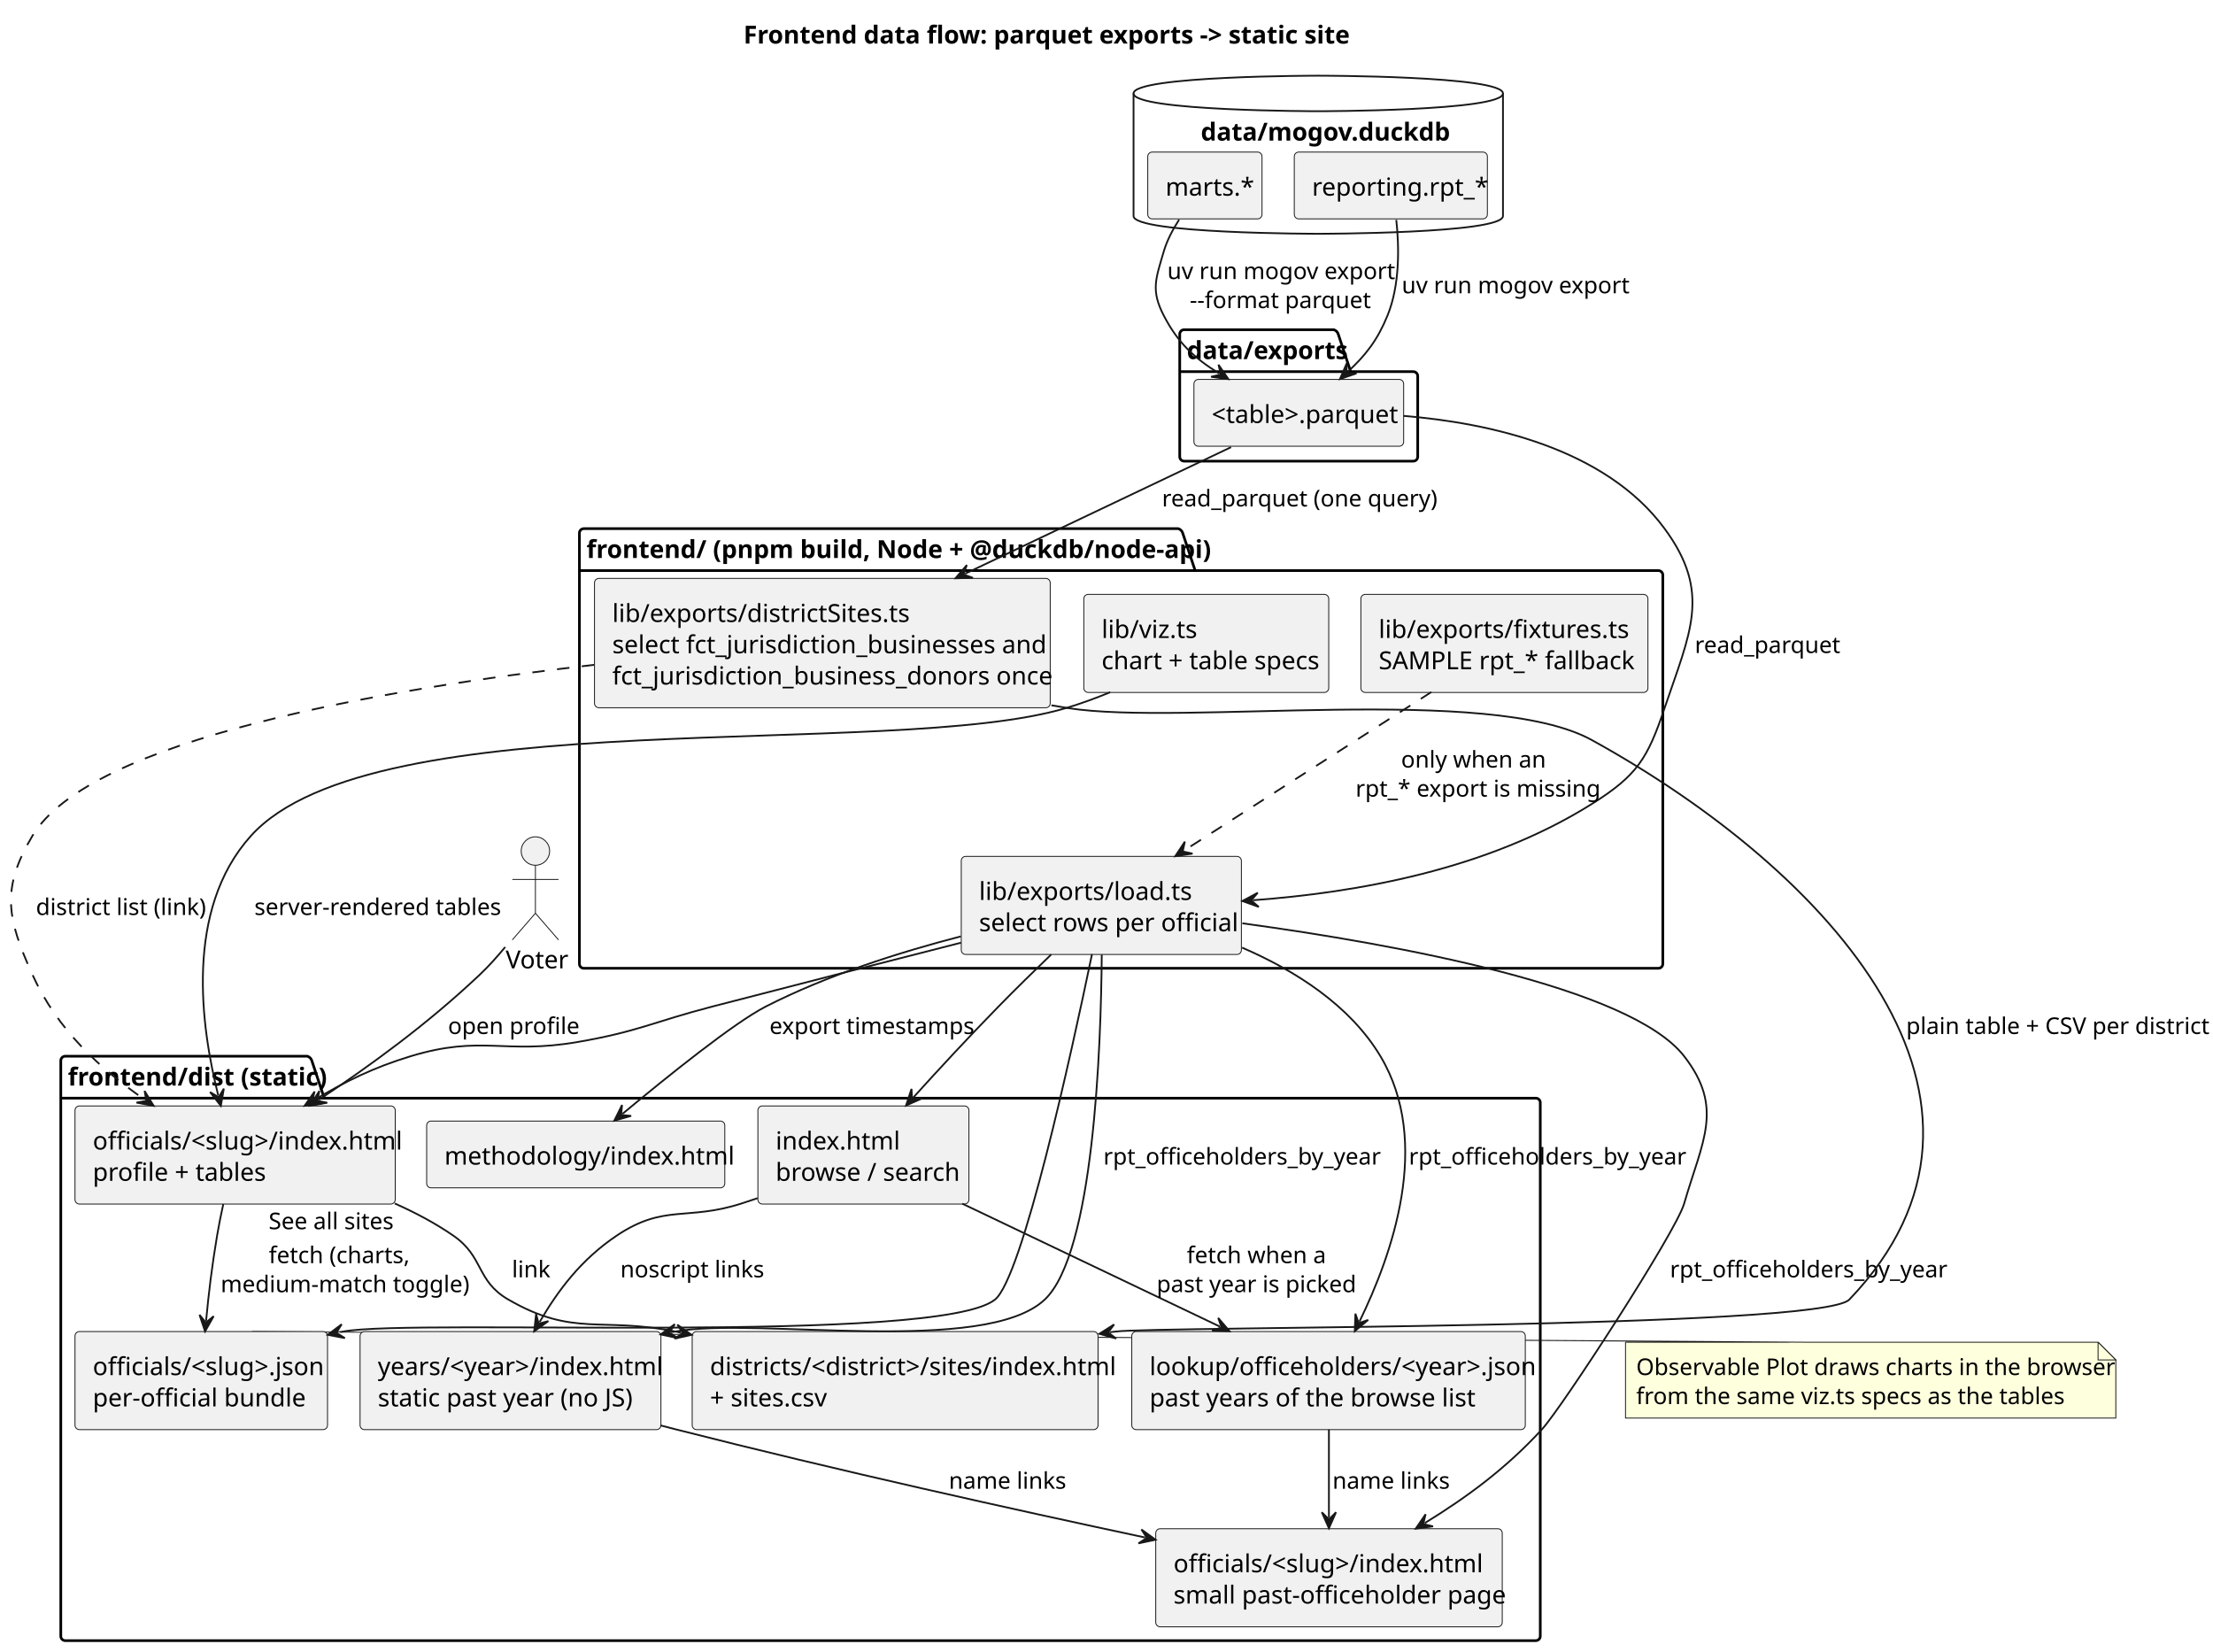
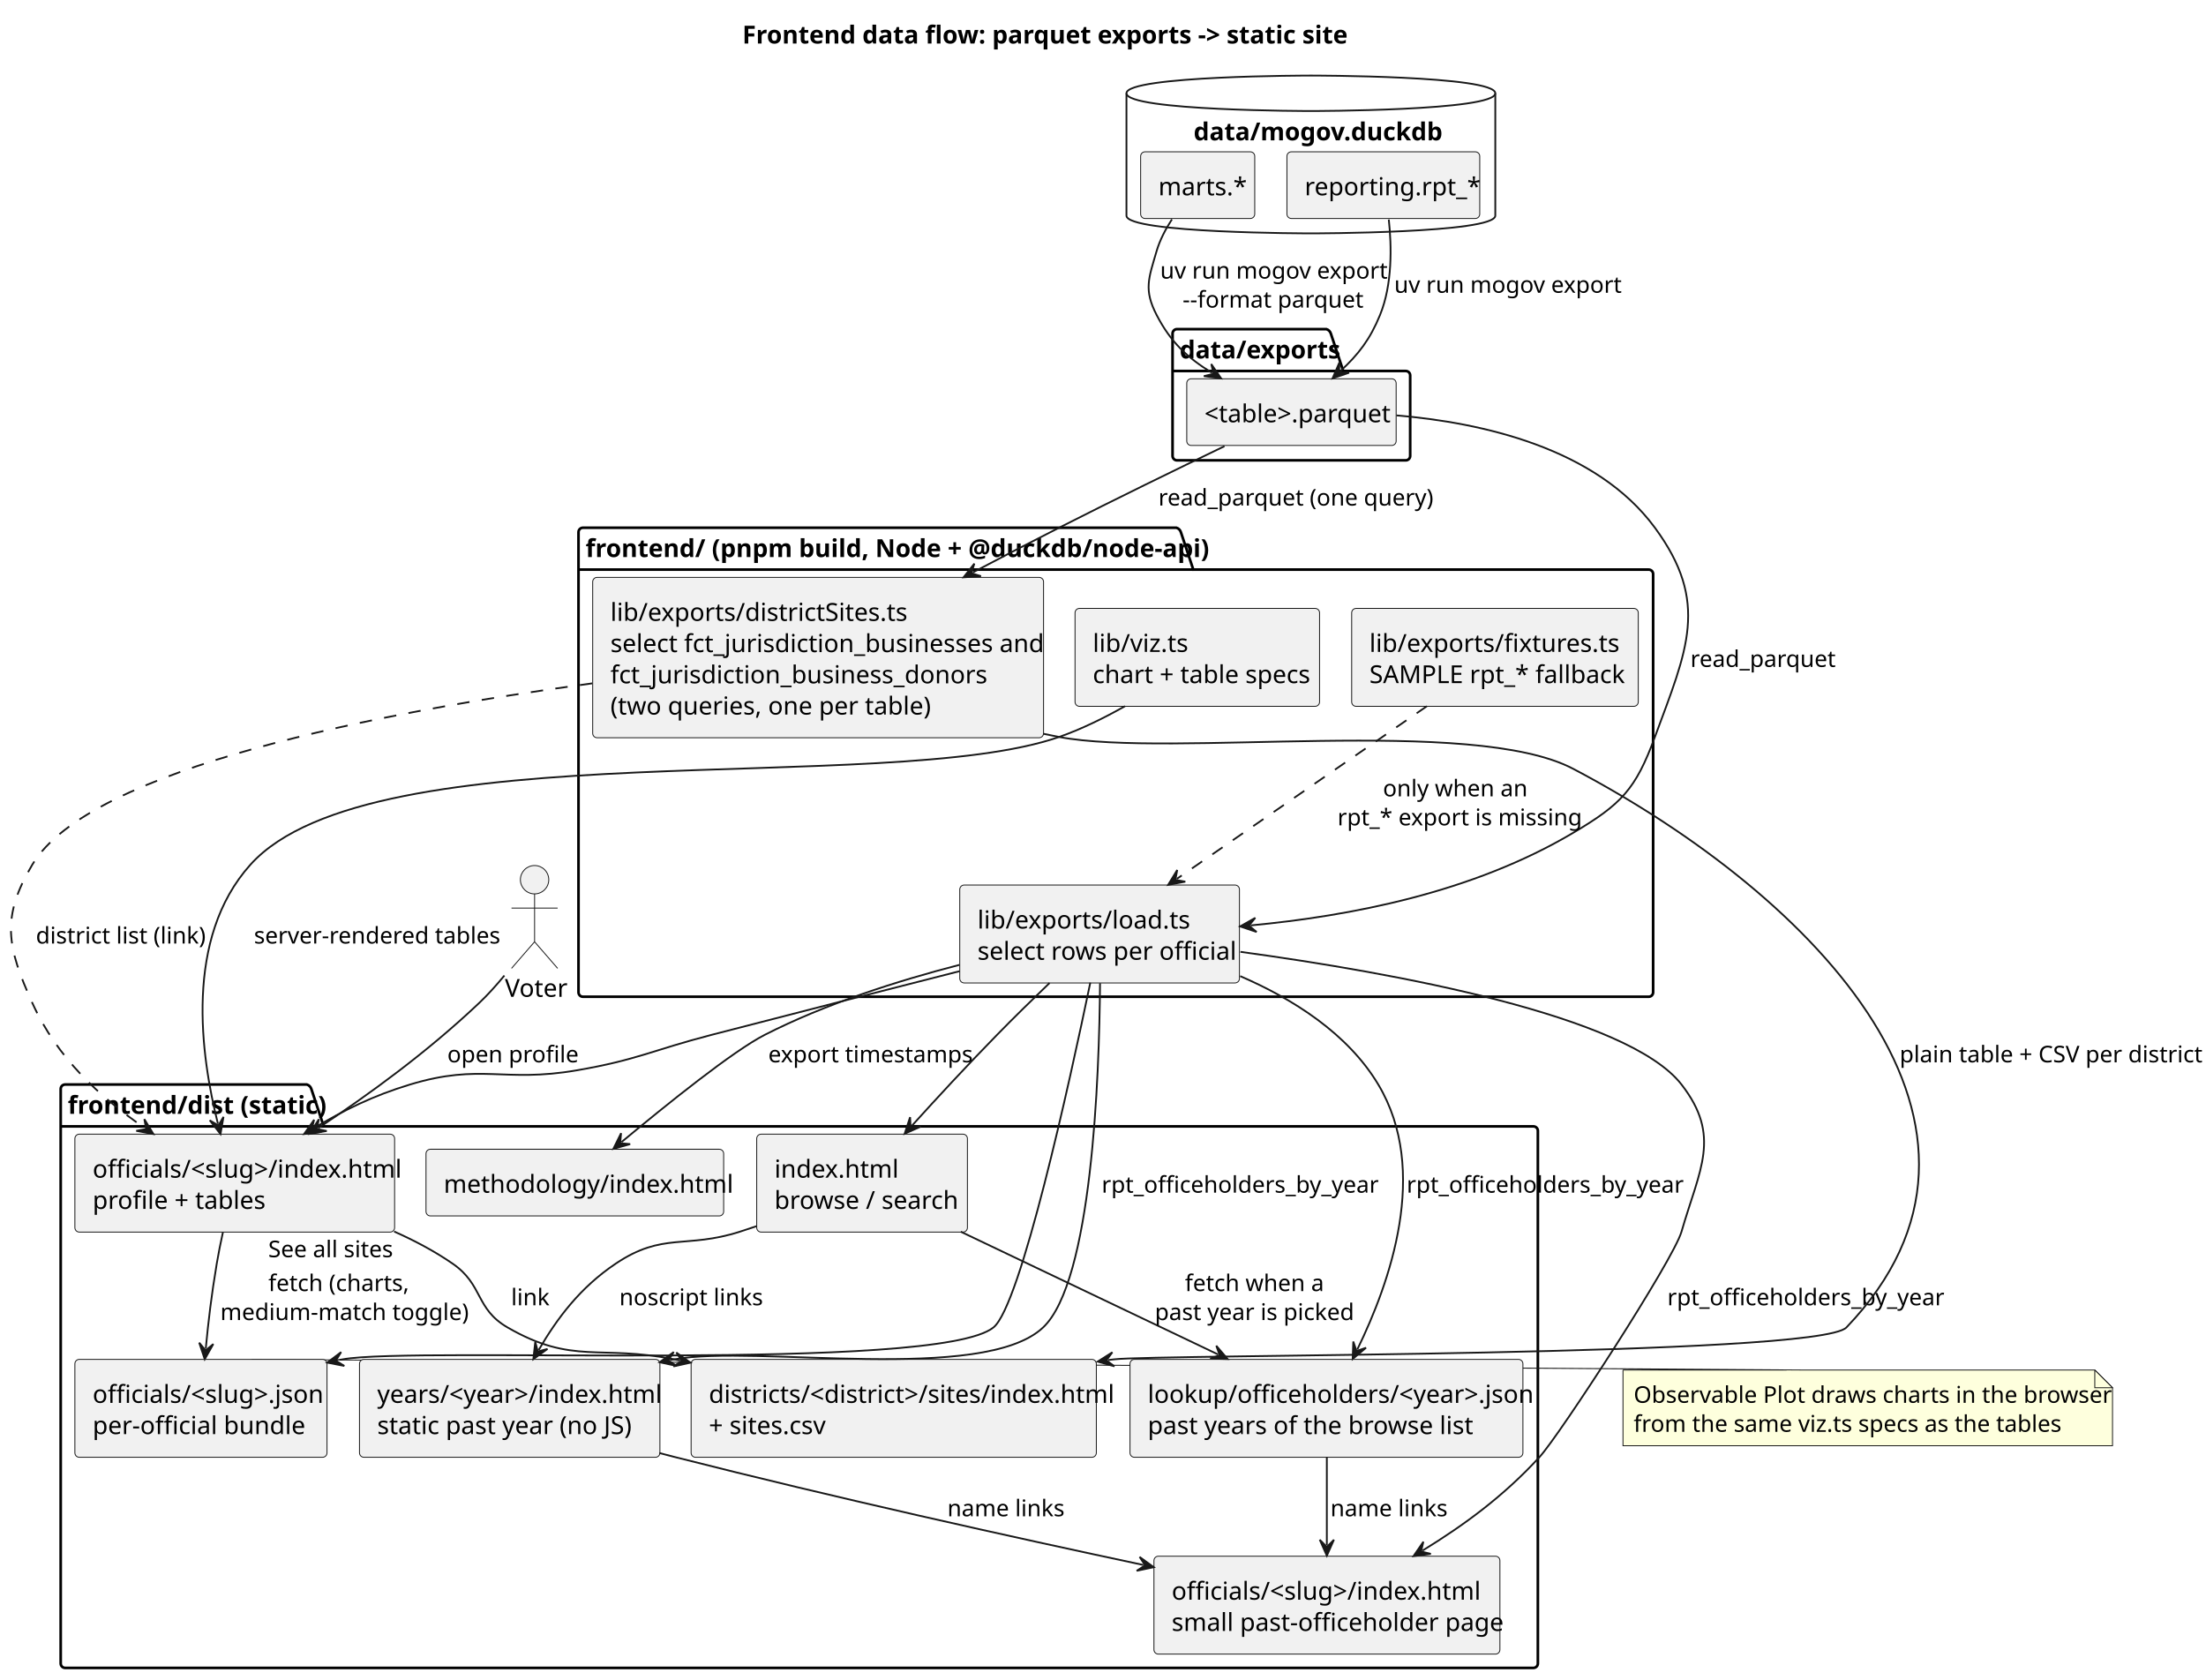
- <svg xmlns="http://www.w3.org/2000/svg" contentStyleType="text/css" height="930px" preserveAspectRatio="none" style="width:1246px;height:930px;background:#FFFFFF;" version="1.1" viewBox="0 0 1246 930" width="1246px" zoomAndPan="magnify">
+ <svg xmlns="http://www.w3.org/2000/svg" contentStyleType="text/css" height="947px" preserveAspectRatio="none" style="width:1244px;height:947px;background:#FFFFFF;" version="1.1" viewBox="0 0 1244 947" width="1244px" zoomAndPan="magnify">
  <defs />
  <g>
    <text fill="#000000" font-family="sans-serif" font-size="14" font-weight="bold" lengthAdjust="spacing" textLength="324.769" x="418.616" y="24.533">Frontend data flow: parquet exports -&gt; static site</text>
    <g id="cluster_wh">
-       <path d="M638.228,52.609 C638.228,42.609 742.228,42.609 742.228,42.609 C742.228,42.609 846.228,42.609 846.228,52.609 L846.228,121.609 C846.228,131.609 742.228,131.609 742.228,131.609 C742.228,131.609 638.228,131.609 638.228,121.609 L638.228,52.609 " fill="none" style="stroke:#181818;stroke-width:1.0;" />
-       <path d="M638.228,52.609 C638.228,62.609 742.228,62.609 742.228,62.609 C742.228,62.609 846.228,62.609 846.228,52.609 " fill="none" style="stroke:#181818;stroke-width:1.0;" />
-       <text fill="#000000" font-family="sans-serif" font-size="14" font-weight="bold" lengthAdjust="spacing" textLength="132.234" x="676.111" y="79.143">data/mogov.duckdb</text>
+       <path d="M635.228,52.609 C635.228,42.609 739.228,42.609 739.228,42.609 C739.228,42.609 843.228,42.609 843.228,52.609 L843.228,121.609 C843.228,131.609 739.228,131.609 739.228,131.609 C739.228,131.609 635.228,131.609 635.228,121.609 L635.228,52.609 " fill="none" style="stroke:#181818;stroke-width:1.0;" />
+       <path d="M635.228,52.609 C635.228,62.609 739.228,62.609 739.228,62.609 C739.228,62.609 843.228,62.609 843.228,52.609 " fill="none" style="stroke:#181818;stroke-width:1.0;" />
+       <text fill="#000000" font-family="sans-serif" font-size="14" font-weight="bold" lengthAdjust="spacing" textLength="132.234" x="673.111" y="79.143">data/mogov.duckdb</text>
    </g>
    <g id="cluster_exports">
-       <path d="M666.728,185.609 L750.976,185.609 A3.75,3.75 0 0 1 753.476,188.109 L760.476,209.219 L795.728,209.219 A2.5,2.5 0 0 1 798.228,211.719 L798.228,257.109 A2.5,2.5 0 0 1 795.728,259.609 L666.728,259.609 A2.5,2.5 0 0 1 664.228,257.109 L664.228,188.109 A2.5,2.5 0 0 1 666.728,185.609 " fill="none" style="stroke:#000000;stroke-width:1.5;" />
-       <line style="stroke:#000000;stroke-width:1.5;" x1="664.228" x2="760.476" y1="209.219" y2="209.219" />
-       <text fill="#000000" font-family="sans-serif" font-size="14" font-weight="bold" lengthAdjust="spacing" textLength="83.248" x="668.228" y="202.143">data/exports</text>
+       <path d="M663.728,185.609 L747.976,185.609 A3.75,3.75 0 0 1 750.476,188.109 L757.476,209.219 L792.728,209.219 A2.5,2.5 0 0 1 795.228,211.719 L795.228,257.109 A2.5,2.5 0 0 1 792.728,259.609 L663.728,259.609 A2.5,2.5 0 0 1 661.228,257.109 L661.228,188.109 A2.5,2.5 0 0 1 663.728,185.609 " fill="none" style="stroke:#000000;stroke-width:1.5;" />
+       <line style="stroke:#000000;stroke-width:1.5;" x1="661.228" x2="757.476" y1="209.219" y2="209.219" />
+       <text fill="#000000" font-family="sans-serif" font-size="14" font-weight="bold" lengthAdjust="spacing" textLength="83.248" x="665.228" y="202.143">data/exports</text>
    </g>
    <g id="cluster_frontend/ (pnpm build, Node + @duckdb/node-api)">
-       <path d="M328.728,297.609 L663.41,297.609 A3.75,3.75 0 0 1 665.91,300.109 L672.91,321.219 L933.728,321.219 A2.5,2.5 0 0 1 936.228,323.719 L936.228,542.609 A2.5,2.5 0 0 1 933.728,545.109 L328.728,545.109 A2.5,2.5 0 0 1 326.228,542.609 L326.228,300.109 A2.5,2.5 0 0 1 328.728,297.609 " fill="none" style="stroke:#000000;stroke-width:1.5;" />
+       <path d="M328.728,297.609 L663.41,297.609 A3.75,3.75 0 0 1 665.91,300.109 L672.91,321.219 L929.728,321.219 A2.5,2.5 0 0 1 932.228,323.719 L932.228,559.609 A2.5,2.5 0 0 1 929.728,562.109 L328.728,562.109 A2.5,2.5 0 0 1 326.228,559.609 L326.228,300.109 A2.5,2.5 0 0 1 328.728,297.609 " fill="none" style="stroke:#000000;stroke-width:1.5;" />
      <line style="stroke:#000000;stroke-width:1.5;" x1="326.228" x2="672.91" y1="321.219" y2="321.219" />
      <text fill="#000000" font-family="sans-serif" font-size="14" font-weight="bold" lengthAdjust="spacing" textLength="333.683" x="330.228" y="314.143">frontend/ (pnpm build, Node + @duckdb/node-api)</text>
    </g>
    <g id="cluster_dist">
-       <path d="M36.728,594.609 L173.059,594.609 A3.75,3.75 0 0 1 175.559,597.109 L182.559,618.219 L864.728,618.219 A2.5,2.5 0 0 1 867.228,620.719 L867.228,921.109 A2.5,2.5 0 0 1 864.728,923.609 L36.728,923.609 A2.5,2.5 0 0 1 34.228,921.109 L34.228,597.109 A2.5,2.5 0 0 1 36.728,594.609 " fill="none" style="stroke:#000000;stroke-width:1.5;" />
-       <line style="stroke:#000000;stroke-width:1.5;" x1="34.228" x2="182.559" y1="618.219" y2="618.219" />
-       <text fill="#000000" font-family="sans-serif" font-size="14" font-weight="bold" lengthAdjust="spacing" textLength="135.331" x="38.228" y="611.143">frontend/dist (static)</text>
+       <path d="M36.728,611.609 L173.059,611.609 A3.75,3.75 0 0 1 175.559,614.109 L182.559,635.219 L864.728,635.219 A2.5,2.5 0 0 1 867.228,637.719 L867.228,938.109 A2.5,2.5 0 0 1 864.728,940.609 L36.728,940.609 A2.5,2.5 0 0 1 34.228,938.109 L34.228,614.109 A2.5,2.5 0 0 1 36.728,611.609 " fill="none" style="stroke:#000000;stroke-width:1.5;" />
+       <line style="stroke:#000000;stroke-width:1.5;" x1="34.228" x2="182.559" y1="635.219" y2="635.219" />
+       <text fill="#000000" font-family="sans-serif" font-size="14" font-weight="bold" lengthAdjust="spacing" textLength="135.331" x="38.228" y="628.143">frontend/dist (static)</text>
    </g>
    <g id="elem_voter">
-       <ellipse cx="301.459" cy="479.109" fill="#F1F1F1" rx="8" ry="8" style="stroke:#181818;stroke-width:0.5;" />
-       <path d="M301.459,487.109 L301.459,514.109 M288.459,495.109 L314.459,495.109 M301.459,514.109 L288.459,529.109 M301.459,514.109 L314.459,529.109 " fill="none" style="stroke:#181818;stroke-width:0.5;" />
-       <text fill="#000000" font-family="sans-serif" font-size="14" lengthAdjust="spacing" textLength="33.462" x="284.728" y="545.143">Voter</text>
+       <ellipse cx="301.459" cy="496.109" fill="#F1F1F1" rx="8" ry="8" style="stroke:#181818;stroke-width:0.5;" />
+       <path d="M301.459,504.109 L301.459,531.109 M288.459,512.109 L314.459,512.109 M301.459,531.109 L288.459,546.109 M301.459,531.109 L314.459,546.109 " fill="none" style="stroke:#181818;stroke-width:0.5;" />
+       <text fill="#000000" font-family="sans-serif" font-size="14" lengthAdjust="spacing" textLength="33.462" x="284.728" y="562.143">Voter</text>
    </g>
    <g id="elem_GMN44">
-       <path d="M915.228,755.609 L915.228,798.312 A0,0 0 0 0 915.228,798.312 L1191.283,798.312 A0,0 0 0 0 1191.283,798.312 L1191.283,765.609 L1181.283,755.609 L1015.487,755.609 L141.934,749.596 L1007.487,755.609 L915.228,755.609 A0,0 0 0 0 915.228,755.609 " fill="#FEFFDD" style="stroke:#181818;stroke-width:0.5;" />
-       <path d="M1181.283,755.609 L1181.283,765.609 L1191.283,765.609 L1181.283,755.609 " fill="#FEFFDD" style="stroke:#181818;stroke-width:0.5;" />
-       <text fill="#000000" font-family="sans-serif" font-size="13" lengthAdjust="spacing" textLength="255.055" x="921.228" y="774.105">Observable Plot draws charts in the browser</text>
-       <text fill="#000000" font-family="sans-serif" font-size="13" lengthAdjust="spacing" textLength="231.207" x="921.228" y="790.456">from the same viz.ts specs as the tables</text>
+       <path d="M915.228,772.609 L915.228,815.312 A0,0 0 0 0 915.228,815.312 L1191.283,815.312 A0,0 0 0 0 1191.283,815.312 L1191.283,782.609 L1181.283,772.609 L1015.487,772.609 L141.934,766.596 L1007.487,772.609 L915.228,772.609 A0,0 0 0 0 915.228,772.609 " fill="#FEFFDD" style="stroke:#181818;stroke-width:0.5;" />
+       <path d="M1181.283,772.609 L1181.283,782.609 L1191.283,782.609 L1181.283,772.609 " fill="#FEFFDD" style="stroke:#181818;stroke-width:0.5;" />
+       <text fill="#000000" font-family="sans-serif" font-size="13" lengthAdjust="spacing" textLength="255.055" x="921.228" y="791.105">Observable Plot draws charts in the browser</text>
+       <text fill="#000000" font-family="sans-serif" font-size="13" lengthAdjust="spacing" textLength="231.207" x="921.228" y="807.456">from the same viz.ts specs as the tables</text>
    </g>
    <g id="elem_marts">
-       <rect fill="#F1F1F1" height="37.609" rx="2.5" ry="2.5" style="stroke:#181818;stroke-width:0.5;" width="64.338" x="646.228" y="85.609" />
-       <text fill="#000000" font-family="sans-serif" font-size="14" lengthAdjust="spacing" textLength="44.338" x="656.228" y="110.143">marts.*</text>
+       <rect fill="#F1F1F1" height="37.609" rx="2.5" ry="2.5" style="stroke:#181818;stroke-width:0.5;" width="64.338" x="643.228" y="85.609" />
+       <text fill="#000000" font-family="sans-serif" font-size="14" lengthAdjust="spacing" textLength="44.338" x="653.228" y="110.143">marts.*</text>
    </g>
    <g id="elem_rpt">
-       <rect fill="#F1F1F1" height="37.609" rx="2.5" ry="2.5" style="stroke:#181818;stroke-width:0.5;" width="108.717" x="728.728" y="85.609" />
-       <text fill="#000000" font-family="sans-serif" font-size="14" lengthAdjust="spacing" textLength="88.717" x="738.728" y="110.143">reporting.rpt_*</text>
+       <rect fill="#F1F1F1" height="37.609" rx="2.5" ry="2.5" style="stroke:#181818;stroke-width:0.5;" width="108.717" x="725.728" y="85.609" />
+       <text fill="#000000" font-family="sans-serif" font-size="14" lengthAdjust="spacing" textLength="88.717" x="735.728" y="110.143">reporting.rpt_*</text>
    </g>
    <g id="elem_pq">
-       <rect fill="#F1F1F1" height="37.609" rx="2.5" ry="2.5" style="stroke:#181818;stroke-width:0.5;" width="118.082" x="672.228" y="213.609" />
-       <text fill="#000000" font-family="sans-serif" font-size="14" lengthAdjust="spacing" textLength="98.082" x="682.228" y="238.143">&lt;table&gt;.parquet</text>
+       <rect fill="#F1F1F1" height="37.609" rx="2.5" ry="2.5" style="stroke:#181818;stroke-width:0.5;" width="118.082" x="669.228" y="213.609" />
+       <text fill="#000000" font-family="sans-serif" font-size="14" lengthAdjust="spacing" textLength="98.082" x="679.228" y="238.143">&lt;table&gt;.parquet</text>
    </g>
    <g id="elem_load">
-       <rect fill="#F1F1F1" height="55.219" rx="2.5" ry="2.5" style="stroke:#181818;stroke-width:0.5;" width="157.717" x="541.228" y="482.109" />
-       <text fill="#000000" font-family="sans-serif" font-size="14" lengthAdjust="spacing" textLength="108.944" x="551.228" y="506.643">lib/exports/load.ts</text>
-       <text fill="#000000" font-family="sans-serif" font-size="14" lengthAdjust="spacing" textLength="137.717" x="551.228" y="524.252">select rows per official</text>
+       <rect fill="#F1F1F1" height="55.219" rx="2.5" ry="2.5" style="stroke:#181818;stroke-width:0.5;" width="157.717" x="541.228" y="499.109" />
+       <text fill="#000000" font-family="sans-serif" font-size="14" lengthAdjust="spacing" textLength="108.944" x="551.228" y="523.643">lib/exports/load.ts</text>
+       <text fill="#000000" font-family="sans-serif" font-size="14" lengthAdjust="spacing" textLength="137.717" x="551.228" y="541.252">select rows per official</text>
    </g>
    <g id="elem_fixtures">
-       <rect fill="#F1F1F1" height="55.219" rx="2.5" ry="2.5" style="stroke:#181818;stroke-width:0.5;" width="161.62" x="766.228" y="334.609" />
-       <text fill="#000000" font-family="sans-serif" font-size="14" lengthAdjust="spacing" textLength="127.6" x="776.228" y="359.143">lib/exports/fixtures.ts</text>
-       <text fill="#000000" font-family="sans-serif" font-size="14" lengthAdjust="spacing" textLength="141.62" x="776.228" y="376.752">SAMPLE rpt_* fallback</text>
+       <rect fill="#F1F1F1" height="55.219" rx="2.5" ry="2.5" style="stroke:#181818;stroke-width:0.5;" width="161.62" x="762.228" y="343.109" />
+       <text fill="#000000" font-family="sans-serif" font-size="14" lengthAdjust="spacing" textLength="127.6" x="772.228" y="367.643">lib/exports/fixtures.ts</text>
+       <text fill="#000000" font-family="sans-serif" font-size="14" lengthAdjust="spacing" textLength="141.62" x="772.228" y="385.252">SAMPLE rpt_* fallback</text>
    </g>
    <g id="elem_dsites">
-       <rect fill="#F1F1F1" height="72.828" rx="2.5" ry="2.5" style="stroke:#181818;stroke-width:0.5;" width="256.585" x="334.728" y="325.609" />
-       <text fill="#000000" font-family="sans-serif" font-size="14" lengthAdjust="spacing" textLength="154.048" x="344.728" y="350.143">lib/exports/districtSites.ts</text>
-       <text fill="#000000" font-family="sans-serif" font-size="14" lengthAdjust="spacing" textLength="234.24" x="344.728" y="367.752">select fct_jurisdiction_businesses and</text>
-       <text fill="#000000" font-family="sans-serif" font-size="14" lengthAdjust="spacing" textLength="236.585" x="344.728" y="385.361">fct_jurisdiction_business_donors once</text>
+       <rect fill="#F1F1F1" height="90.438" rx="2.5" ry="2.5" style="stroke:#181818;stroke-width:0.5;" width="254.24" x="334.228" y="325.609" />
+       <text fill="#000000" font-family="sans-serif" font-size="14" lengthAdjust="spacing" textLength="154.048" x="344.228" y="350.143">lib/exports/districtSites.ts</text>
+       <text fill="#000000" font-family="sans-serif" font-size="14" lengthAdjust="spacing" textLength="234.24" x="344.228" y="367.752">select fct_jurisdiction_businesses and</text>
+       <text fill="#000000" font-family="sans-serif" font-size="14" lengthAdjust="spacing" textLength="202.337" x="344.228" y="385.361">fct_jurisdiction_business_donors</text>
+       <text fill="#000000" font-family="sans-serif" font-size="14" lengthAdjust="spacing" textLength="170.427" x="344.228" y="402.971">(two queries, one per table)</text>
    </g>
    <g id="elem_viz">
-       <rect fill="#F1F1F1" height="55.219" rx="2.5" ry="2.5" style="stroke:#181818;stroke-width:0.5;" width="137.899" x="610.228" y="334.609" />
-       <text fill="#000000" font-family="sans-serif" font-size="14" lengthAdjust="spacing" textLength="49.786" x="620.228" y="359.143">lib/viz.ts</text>
-       <text fill="#000000" font-family="sans-serif" font-size="14" lengthAdjust="spacing" textLength="117.899" x="620.228" y="376.752">chart + table specs</text>
+       <rect fill="#F1F1F1" height="55.219" rx="2.5" ry="2.5" style="stroke:#181818;stroke-width:0.5;" width="137.899" x="606.228" y="343.109" />
+       <text fill="#000000" font-family="sans-serif" font-size="14" lengthAdjust="spacing" textLength="49.786" x="616.228" y="367.643">lib/viz.ts</text>
+       <text fill="#000000" font-family="sans-serif" font-size="14" lengthAdjust="spacing" textLength="117.899" x="616.228" y="385.252">chart + table specs</text>
    </g>
    <g id="elem_idx">
-       <rect fill="#F1F1F1" height="55.219" rx="2.5" ry="2.5" style="stroke:#181818;stroke-width:0.5;" width="118.82" x="426.728" y="622.609" />
-       <text fill="#000000" font-family="sans-serif" font-size="14" lengthAdjust="spacing" textLength="63.807" x="436.728" y="647.143">index.html</text>
-       <text fill="#000000" font-family="sans-serif" font-size="14" lengthAdjust="spacing" textLength="98.82" x="436.728" y="664.752">browse / search</text>
+       <rect fill="#F1F1F1" height="55.219" rx="2.5" ry="2.5" style="stroke:#181818;stroke-width:0.5;" width="118.82" x="426.728" y="639.609" />
+       <text fill="#000000" font-family="sans-serif" font-size="14" lengthAdjust="spacing" textLength="63.807" x="436.728" y="664.143">index.html</text>
+       <text fill="#000000" font-family="sans-serif" font-size="14" lengthAdjust="spacing" textLength="98.82" x="436.728" y="681.752">browse / search</text>
    </g>
    <g id="elem_yearjson">
-       <rect fill="#F1F1F1" height="55.219" rx="2.5" ry="2.5" style="stroke:#181818;stroke-width:0.5;" width="221.571" x="637.228" y="749.609" />
-       <text fill="#000000" font-family="sans-serif" font-size="14" lengthAdjust="spacing" textLength="201.571" x="647.228" y="774.143">lookup/officeholders/&lt;year&gt;.json</text>
-       <text fill="#000000" font-family="sans-serif" font-size="14" lengthAdjust="spacing" textLength="173.523" x="647.228" y="791.752">past years of the browse list</text>
+       <rect fill="#F1F1F1" height="55.219" rx="2.5" ry="2.5" style="stroke:#181818;stroke-width:0.5;" width="221.571" x="637.228" y="766.609" />
+       <text fill="#000000" font-family="sans-serif" font-size="14" lengthAdjust="spacing" textLength="201.571" x="647.228" y="791.143">lookup/officeholders/&lt;year&gt;.json</text>
+       <text fill="#000000" font-family="sans-serif" font-size="14" lengthAdjust="spacing" textLength="173.523" x="647.228" y="808.752">past years of the browse list</text>
    </g>
    <g id="elem_yearpage">
-       <rect fill="#F1F1F1" height="55.219" rx="2.5" ry="2.5" style="stroke:#181818;stroke-width:0.5;" width="169.406" x="202.728" y="749.609" />
-       <text fill="#000000" font-family="sans-serif" font-size="14" lengthAdjust="spacing" textLength="149.406" x="212.728" y="774.143">years/&lt;year&gt;/index.html</text>
-       <text fill="#000000" font-family="sans-serif" font-size="14" lengthAdjust="spacing" textLength="143.165" x="212.728" y="791.752">static past year (no JS)</text>
+       <rect fill="#F1F1F1" height="55.219" rx="2.5" ry="2.5" style="stroke:#181818;stroke-width:0.5;" width="169.406" x="202.728" y="766.609" />
+       <text fill="#000000" font-family="sans-serif" font-size="14" lengthAdjust="spacing" textLength="149.406" x="212.728" y="791.143">years/&lt;year&gt;/index.html</text>
+       <text fill="#000000" font-family="sans-serif" font-size="14" lengthAdjust="spacing" textLength="143.165" x="212.728" y="808.752">static past year (no JS)</text>
    </g>
    <g id="elem_page">
-       <rect fill="#F1F1F1" height="55.219" rx="2.5" ry="2.5" style="stroke:#181818;stroke-width:0.5;" width="180.303" x="42.228" y="622.609" />
-       <text fill="#000000" font-family="sans-serif" font-size="14" lengthAdjust="spacing" textLength="160.303" x="52.228" y="647.143">officials/&lt;slug&gt;/index.html</text>
-       <text fill="#000000" font-family="sans-serif" font-size="14" lengthAdjust="spacing" textLength="91.444" x="52.228" y="664.752">profile + tables</text>
+       <rect fill="#F1F1F1" height="55.219" rx="2.5" ry="2.5" style="stroke:#181818;stroke-width:0.5;" width="180.303" x="42.228" y="639.609" />
+       <text fill="#000000" font-family="sans-serif" font-size="14" lengthAdjust="spacing" textLength="160.303" x="52.228" y="664.143">officials/&lt;slug&gt;/index.html</text>
+       <text fill="#000000" font-family="sans-serif" font-size="14" lengthAdjust="spacing" textLength="91.444" x="52.228" y="681.752">profile + tables</text>
    </g>
    <g id="elem_pastpage">
-       <rect fill="#F1F1F1" height="55.219" rx="2.5" ry="2.5" style="stroke:#181818;stroke-width:0.5;" width="195.096" x="650.728" y="860.609" />
-       <text fill="#000000" font-family="sans-serif" font-size="14" lengthAdjust="spacing" textLength="160.303" x="660.728" y="885.143">officials/&lt;slug&gt;/index.html</text>
-       <text fill="#000000" font-family="sans-serif" font-size="14" lengthAdjust="spacing" textLength="175.096" x="660.728" y="902.752">small past-officeholder page</text>
+       <rect fill="#F1F1F1" height="55.219" rx="2.5" ry="2.5" style="stroke:#181818;stroke-width:0.5;" width="195.096" x="650.728" y="877.609" />
+       <text fill="#000000" font-family="sans-serif" font-size="14" lengthAdjust="spacing" textLength="160.303" x="660.728" y="902.143">officials/&lt;slug&gt;/index.html</text>
+       <text fill="#000000" font-family="sans-serif" font-size="14" lengthAdjust="spacing" textLength="175.096" x="660.728" y="919.752">small past-officeholder page</text>
    </g>
    <g id="elem_json">
-       <rect fill="#F1F1F1" height="55.219" rx="2.5" ry="2.5" style="stroke:#181818;stroke-width:0.5;" width="142.179" x="42.228" y="749.609" />
-       <text fill="#000000" font-family="sans-serif" font-size="14" lengthAdjust="spacing" textLength="122.179" x="52.228" y="774.143">officials/&lt;slug&gt;.json</text>
-       <text fill="#000000" font-family="sans-serif" font-size="14" lengthAdjust="spacing" textLength="110.51" x="52.228" y="791.752">per-official bundle</text>
+       <rect fill="#F1F1F1" height="55.219" rx="2.5" ry="2.5" style="stroke:#181818;stroke-width:0.5;" width="142.179" x="42.228" y="766.609" />
+       <text fill="#000000" font-family="sans-serif" font-size="14" lengthAdjust="spacing" textLength="122.179" x="52.228" y="791.143">officials/&lt;slug&gt;.json</text>
+       <text fill="#000000" font-family="sans-serif" font-size="14" lengthAdjust="spacing" textLength="110.51" x="52.228" y="808.752">per-official bundle</text>
    </g>
    <g id="elem_sites">
-       <rect fill="#F1F1F1" height="55.219" rx="2.5" ry="2.5" style="stroke:#181818;stroke-width:0.5;" width="228.51" x="389.728" y="749.609" />
-       <text fill="#000000" font-family="sans-serif" font-size="14" lengthAdjust="spacing" textLength="208.51" x="399.728" y="774.143">districts/&lt;district&gt;/sites/index.html</text>
-       <text fill="#000000" font-family="sans-serif" font-size="14" lengthAdjust="spacing" textLength="65.741" x="399.728" y="791.752">+ sites.csv</text>
+       <rect fill="#F1F1F1" height="55.219" rx="2.5" ry="2.5" style="stroke:#181818;stroke-width:0.5;" width="228.51" x="389.728" y="766.609" />
+       <text fill="#000000" font-family="sans-serif" font-size="14" lengthAdjust="spacing" textLength="208.51" x="399.728" y="791.143">districts/&lt;district&gt;/sites/index.html</text>
+       <text fill="#000000" font-family="sans-serif" font-size="14" lengthAdjust="spacing" textLength="65.741" x="399.728" y="808.752">+ sites.csv</text>
    </g>
    <g id="elem_meth">
-       <rect fill="#F1F1F1" height="37.609" rx="2.5" ry="2.5" style="stroke:#181818;stroke-width:0.5;" width="167.861" x="240.228" y="631.109" />
-       <text fill="#000000" font-family="sans-serif" font-size="14" lengthAdjust="spacing" textLength="147.861" x="250.228" y="655.643">methodology/index.html</text>
+       <rect fill="#F1F1F1" height="37.609" rx="2.5" ry="2.5" style="stroke:#181818;stroke-width:0.5;" width="167.861" x="240.228" y="648.109" />
+       <text fill="#000000" font-family="sans-serif" font-size="14" lengthAdjust="spacing" textLength="147.861" x="250.228" y="672.643">methodology/index.html</text>
    </g>
-     <polygon fill="#181818" points="691.633,213.42,686.055,205.303,687.371,210.804,681.87,212.121,691.633,213.42" style="stroke:#181818;stroke-width:1.0;" />
-     <path d="M663.877,123.678 C660.348,129.133 657.058,135.345 655.228,141.609 C650.74,156.967 647.889,163.392 655.228,177.609 C663.097,192.855 672.366,201.595 686.519,210.281 " fill="none" style="stroke:#181818;stroke-width:1.0;" />
-     <text fill="#000000" font-family="sans-serif" font-size="13" lengthAdjust="spacing" textLength="118.504" x="657.228" y="157.105">uv run mogov export</text>
-     <text fill="#000000" font-family="sans-serif" font-size="13" lengthAdjust="spacing" textLength="93.203" x="669.879" y="173.456">--format parquet</text>
-     <polygon fill="#181818" points="754.448,213.379,763.768,210.194,758.115,209.98,758.329,204.327,754.448,213.379" style="stroke:#181818;stroke-width:1.0;" />
-     <path d="M786.16,123.788 C787.789,138.797 788.266,160.358 781.228,177.609 C775.581,191.451 769.052,199.84 758.848,209.3 " fill="none" style="stroke:#181818;stroke-width:1.0;" />
-     <text fill="#000000" font-family="sans-serif" font-size="13" lengthAdjust="spacing" textLength="118.504" x="789.228" y="165.105">uv run mogov export</text>
-     <polygon fill="#181818" points="699.473,507.244,708.744,510.567,704.459,506.874,708.152,502.589,699.473,507.244" style="stroke:#181818;stroke-width:1.0;" />
-     <path d="M790.32,234.136 C838.483,238.084 903.804,252.226 937.228,297.609 C963.847,333.754 951.548,356.066 937.228,398.609 C927.614,427.169 921.746,436.583 896.228,452.609 C837.019,489.795 763.822,502.467 705.456,506.8 " fill="none" style="stroke:#181818;stroke-width:1.0;" />
-     <text fill="#000000" font-family="sans-serif" font-size="13" lengthAdjust="spacing" textLength="77.34" x="954.228" y="367.604">read_parquet</text>
-     <polygon fill="#181818" points="661.698,482.028,671.434,480.539,665.907,479.33,667.116,473.804,661.698,482.028" style="stroke:#181818;stroke-width:1.0;" />
-     <path d="M805.856,389.627 C764.935,415.857 707.705,452.539 666.749,478.79 " fill="none" style="stroke:#181818;stroke-width:1.0;stroke-dasharray:7.0,7.0;" />
-     <text fill="#000000" font-family="sans-serif" font-size="13" lengthAdjust="spacing" textLength="76.61" x="788.863" y="432.104">only when an</text>
-     <text fill="#000000" font-family="sans-serif" font-size="13" lengthAdjust="spacing" textLength="127.88" x="763.228" y="448.456">rpt_* export is missing</text>
-     <polygon fill="#181818" points="510.142,622.362,519.146,618.373,513.497,618.655,513.215,613.005,510.142,622.362" style="stroke:#181818;stroke-width:1.0;" />
-     <path d="M591.878,537.343 C582.34,546.505 571.715,556.897 562.228,566.609 C544.401,584.859 528.944,601.585 514.168,617.913 " fill="none" style="stroke:#181818;stroke-width:1.0;" />
-     <polygon fill="#181818" points="762.794,749.399,770.332,743.061,764.984,744.904,763.141,739.556,762.794,749.399" style="stroke:#181818;stroke-width:1.0;" />
-     <path d="M699.36,533.478 C729.162,546.365 759.99,565.837 777.228,594.609 C806.419,643.334 783.624,706.655 765.422,744.005 " fill="none" style="stroke:#181818;stroke-width:1.0;" />
-     <text fill="#000000" font-family="sans-serif" font-size="13" lengthAdjust="spacing" textLength="149.589" x="793.228" y="655.605">rpt_officeholders_by_year</text>
-     <polygon fill="#181818" points="692.293,749.423,685.893,741.938,687.781,747.27,682.448,749.158,692.293,749.423" style="stroke:#181818;stroke-width:1.0;" />
-     <path d="M541.791,677.619 C586.103,698.76 642.469,725.652 686.878,746.84 " fill="none" style="stroke:#181818;stroke-width:1.0;" />
-     <text fill="#000000" font-family="sans-serif" font-size="13" lengthAdjust="spacing" textLength="73.715" x="668.201" y="711.105">fetch when a</text>
-     <text fill="#000000" font-family="sans-serif" font-size="13" lengthAdjust="spacing" textLength="107.663" x="651.228" y="727.456">past year is picked</text>
-     <polygon fill="#181818" points="371.965,751.242,381.595,753.304,376.858,750.213,379.949,745.475,371.965,751.242" style="stroke:#181818;stroke-width:1.0;" />
-     <path d="M620.328,537.446 C619.914,590.427 615.783,705.594 588.228,731.609 C554.492,763.459 425.857,741.214 380.228,749.609 C377.503,750.111 380.615,749.423 377.837,750.007 " fill="none" style="stroke:#181818;stroke-width:1.0;" />
-     <text fill="#000000" font-family="sans-serif" font-size="13" lengthAdjust="spacing" textLength="149.589" x="621.228" y="655.605">rpt_officeholders_by_year</text>
-     <polygon fill="#181818" points="797.087,860.578,806.85,859.28,801.348,857.963,802.666,852.462,797.087,860.578" style="stroke:#181818;stroke-width:1.0;" />
-     <path d="M699.511,519.788 C786.547,531.688 917.997,555.661 948.228,594.609 C970.846,623.75 958.46,642.168 948.228,677.609 C943.602,693.632 879.492,792.311 868.228,804.609 C847.908,826.795 825.663,843.044 802.201,857.44 " fill="none" style="stroke:#181818;stroke-width:1.0;" />
-     <text fill="#000000" font-family="sans-serif" font-size="13" lengthAdjust="spacing" textLength="149.589" x="940.228" y="719.105">rpt_officeholders_by_year</text>
-     <polygon fill="#181818" points="650.629,866.816,642.66,861.028,645.739,865.774,640.993,868.853,650.629,866.816" style="stroke:#181818;stroke-width:1.0;" />
-     <path d="M371.819,802.435 C374.653,803.179 377.462,803.906 380.228,804.609 C471.443,827.81 570.385,849.717 644.761,865.566 " fill="none" style="stroke:#181818;stroke-width:1.0;" />
-     <text fill="#000000" font-family="sans-serif" font-size="13" lengthAdjust="spacing" textLength="62.137" x="534.228" y="838.105">name links</text>
-     <polygon fill="#181818" points="748.228,860.342,752.228,851.342,748.228,855.342,744.228,851.342,748.228,860.342" style="stroke:#181818;stroke-width:1.0;" />
-     <path d="M748.228,804.774 C748.228,821.665 748.228,837.432 748.228,854.342 " fill="none" style="stroke:#181818;stroke-width:1.0;" />
-     <text fill="#000000" font-family="sans-serif" font-size="13" lengthAdjust="spacing" textLength="62.137" x="750.228" y="838.105">name links</text>
-     <polygon fill="#181818" points="300.763,749.494,308.751,743.734,303.281,745.175,301.84,739.705,300.763,749.494" style="stroke:#181818;stroke-width:1.0;" />
-     <path d="M426.538,674.516 C423.401,675.595 420.284,676.633 417.228,677.609 C386.628,687.384 373.902,677.711 347.228,695.609 C327.108,709.109 314.171,726.498 303.785,744.311 " fill="none" style="stroke:#181818;stroke-width:1.0;" />
-     <text fill="#000000" font-family="sans-serif" font-size="13" lengthAdjust="spacing" textLength="75.137" x="349.228" y="719.105">noscript links</text>
-     <polygon fill="#181818" points="171.471,622.538,181.245,621.333,175.757,619.963,177.126,614.475,171.471,622.538" style="stroke:#181818;stroke-width:1.0;" />
-     <path d="M541.127,530.694 C499.481,541.305 447.571,554.586 401.228,566.609 C367.419,575.38 359.645,580.662 325.228,586.609 C283.911,593.749 271.357,582.457 231.228,594.609 C210.385,600.922 194.148,608.917 176.614,619.448 " fill="none" style="stroke:#181818;stroke-width:1.0;" />
-     <polygon fill="#181818" points="184.505,751.438,194.174,753.309,189.377,750.312,192.374,745.514,184.505,751.438" style="stroke:#181818;stroke-width:1.0;" />
-     <path d="M614.833,537.177 C603.208,593.183 575.601,719.244 560.228,731.609 C528.414,757.197 233.362,742.122 193.228,749.609 C190.351,750.146 193.282,749.41 190.351,750.087 " fill="none" style="stroke:#181818;stroke-width:1.0;" />
-     <polygon fill="#181818" points="537.944,325.563,547.79,325.309,542.459,323.415,544.353,318.085,537.944,325.563" style="stroke:#181818;stroke-width:1.0;" />
-     <path d="M693.114,251.742 C652.868,270.889 593.805,298.988 543.362,322.986 " fill="none" style="stroke:#181818;stroke-width:1.0;" />
-     <text fill="#000000" font-family="sans-serif" font-size="13" lengthAdjust="spacing" textLength="147.431" x="654.228" y="285.104">read_parquet (one query)</text>
-     <polygon fill="#181818" points="618.96,750.885,628.446,753.533,623.907,750.158,627.282,745.618,618.96,750.885" style="stroke:#181818;stroke-width:1.0;" />
-     <path d="M591.982,397.057 C595.088,397.609 598.173,398.128 601.228,398.609 C666.104,408.837 838.712,384.9 896.228,416.609 C1031.195,491.02 1147.808,620.283 1041.228,731.609 C1025.346,748.199 651.009,746.699 628.228,749.609 C625.171,750 628.013,749.554 624.896,750.012 " fill="none" style="stroke:#181818;stroke-width:1.0;" />
-     <text fill="#000000" font-family="sans-serif" font-size="13" lengthAdjust="spacing" textLength="164.385" x="1073.228" y="582.105">plain table + CSV per district</text>
-     <polygon fill="#181818" points="389.397,751.479,381.385,745.752,384.499,750.474,379.777,753.589,389.397,751.479" style="stroke:#181818;stroke-width:1.0;" />
-     <path d="M222.259,677.505 C233.821,682.646 245.131,688.65 255.228,695.609 C272.612,707.593 267.952,721.035 286.228,731.609 C323.046,752.913 338.538,741.164 380.228,749.609 C383.248,750.221 380.432,749.64 383.52,750.273 " fill="none" style="stroke:#181818;stroke-width:1.0;" />
-     <text fill="#000000" font-family="sans-serif" font-size="13" lengthAdjust="spacing" textLength="19.506" x="288.228" y="719.105">link</text>
-     <text fill="#000000" font-family="sans-serif" font-size="13" lengthAdjust="spacing" textLength="70.091" x="151.259" y="692">See all sites</text>
-     <polygon fill="#181818" points="86.53,622.554,81.403,614.145,82.417,619.71,76.852,620.724,86.53,622.554" style="stroke:#181818;stroke-width:1.0;" />
-     <path d="M334.482,374.278 C214.935,387.928 50.647,416.259 18.228,470.609 C0.469,500.382 3.962,517.014 18.228,548.609 C32.289,579.75 56.361,601.689 81.595,619.141 " fill="none" style="stroke:#181818;stroke-width:1.0;stroke-dasharray:7.0,7.0;" />
-     <text fill="#000000" font-family="sans-serif" font-size="13" lengthAdjust="spacing" textLength="88.835" x="20.228" y="515.105">district list (link)</text>
-     <polygon fill="#181818" points="345.876,630.882,355.354,628.206,349.722,627.686,350.241,622.053,345.876,630.882" style="stroke:#181818;stroke-width:1.0;" />
-     <path d="M540.963,527.155 C506.162,536.153 465.511,549.089 431.228,566.609 C413.369,575.736 376.241,605.645 350.491,627.047 " fill="none" style="stroke:#181818;stroke-width:1.0;" />
-     <text fill="#000000" font-family="sans-serif" font-size="13" lengthAdjust="spacing" textLength="106.203" x="433.228" y="582.105">export timestamps</text>
-     <polygon fill="#181818" points="124.338,622.553,126.031,612.851,123.123,617.703,118.271,614.795,124.338,622.553" style="stroke:#181818;stroke-width:1.0;" />
-     <path d="M625.126,389.686 C616.917,393.052 608.443,396.167 600.228,398.609 C501.261,428.03 210.294,393.865 141.228,470.609 C103.762,512.24 113.196,578.084 122.88,616.733 " fill="none" style="stroke:#181818;stroke-width:1.0;" />
-     <text fill="#000000" font-family="sans-serif" font-size="13" lengthAdjust="spacing" textLength="130.787" x="143.228" y="515.105">server-rendered tables</text>
-     <polygon fill="#181818" points="174.536,622.452,184.246,620.805,178.701,619.686,179.821,614.141,174.536,622.452" style="stroke:#181818;stroke-width:1.0;" />
-     <path d="M284.432,533.156 C280.057,538.46 275.174,543.927 270.228,548.609 C240.632,576.625 208.016,600.219 179.534,619.133 " fill="none" style="stroke:#181818;stroke-width:1.0;" />
-     <text fill="#000000" font-family="sans-serif" font-size="13" lengthAdjust="spacing" textLength="67.939" x="252.228" y="582.105">open profile</text>
-     <polygon fill="#181818" points="115.459,749.54,120.298,740.962,115.935,744.563,112.334,740.201,115.459,749.54" style="stroke:#181818;stroke-width:1.0;" />
-     <path d="M125.721,677.842 C124.442,683.674 123.197,689.831 122.228,695.609 C119.227,713.5 117.536,727.829 116.031,743.568 " fill="none" style="stroke:#181818;stroke-width:1.0;" />
-     <text fill="#000000" font-family="sans-serif" font-size="13" lengthAdjust="spacing" textLength="75.137" x="151.323" y="711.105">fetch (charts,</text>
-     <text fill="#000000" font-family="sans-serif" font-size="13" lengthAdjust="spacing" textLength="129.327" x="124.228" y="727.456">medium-match toggle)</text>
+     <polygon fill="#181818" points="688.633,213.42,683.055,205.303,684.371,210.804,678.87,212.121,688.633,213.42" style="stroke:#181818;stroke-width:1.0;" />
+     <path d="M660.877,123.678 C657.348,129.133 654.058,135.345 652.228,141.609 C647.74,156.967 644.889,163.392 652.228,177.609 C660.097,192.855 669.366,201.595 683.519,210.281 " fill="none" style="stroke:#181818;stroke-width:1.0;" />
+     <text fill="#000000" font-family="sans-serif" font-size="13" lengthAdjust="spacing" textLength="118.504" x="654.228" y="157.105">uv run mogov export</text>
+     <text fill="#000000" font-family="sans-serif" font-size="13" lengthAdjust="spacing" textLength="93.203" x="666.879" y="173.456">--format parquet</text>
+     <polygon fill="#181818" points="751.448,213.379,760.768,210.194,755.115,209.98,755.329,204.327,751.448,213.379" style="stroke:#181818;stroke-width:1.0;" />
+     <path d="M783.16,123.788 C784.789,138.797 785.266,160.358 778.228,177.609 C772.581,191.451 766.052,199.84 755.848,209.3 " fill="none" style="stroke:#181818;stroke-width:1.0;" />
+     <text fill="#000000" font-family="sans-serif" font-size="13" lengthAdjust="spacing" textLength="118.504" x="786.228" y="165.105">uv run mogov export</text>
+     <polygon fill="#181818" points="699.296,522.451,708.634,525.582,704.274,521.978,707.878,517.617,699.296,522.451" style="stroke:#181818;stroke-width:1.0;" />
+     <path d="M787.52,234.267 C835.408,238.326 900.094,252.554 933.228,297.609 C964.298,339.859 951.348,366.395 933.228,415.609 C922.335,445.195 914.334,453.509 887.228,469.609 C830.015,503.593 761.151,516.575 705.269,521.883 " fill="none" style="stroke:#181818;stroke-width:1.0;" />
+     <text fill="#000000" font-family="sans-serif" font-size="13" lengthAdjust="spacing" textLength="77.34" x="953.228" y="376.104">read_parquet</text>
+     <polygon fill="#181818" points="658.717,499.029,668.396,497.206,662.832,496.188,663.85,490.623,658.717,499.029" style="stroke:#181818;stroke-width:1.0;" />
+     <path d="M804.639,398.258 C763.75,426.495 704.505,467.409 663.655,495.62 " fill="none" style="stroke:#181818;stroke-width:1.0;stroke-dasharray:7.0,7.0;" />
+     <text fill="#000000" font-family="sans-serif" font-size="13" lengthAdjust="spacing" textLength="76.61" x="779.863" y="449.104">only when an</text>
+     <text fill="#000000" font-family="sans-serif" font-size="13" lengthAdjust="spacing" textLength="127.88" x="754.228" y="465.456">rpt_* export is missing</text>
+     <polygon fill="#181818" points="510.142,639.362,519.146,635.373,513.497,635.655,513.215,630.005,510.142,639.362" style="stroke:#181818;stroke-width:1.0;" />
+     <path d="M591.878,554.343 C582.34,563.505 571.715,573.897 562.228,583.609 C544.401,601.859 528.944,618.585 514.168,634.913 " fill="none" style="stroke:#181818;stroke-width:1.0;" />
+     <polygon fill="#181818" points="762.794,766.399,770.332,760.061,764.984,761.904,763.141,756.556,762.794,766.399" style="stroke:#181818;stroke-width:1.0;" />
+     <path d="M699.36,550.478 C729.162,563.365 759.99,582.837 777.228,611.609 C806.419,660.334 783.624,723.655 765.422,761.005 " fill="none" style="stroke:#181818;stroke-width:1.0;" />
+     <text fill="#000000" font-family="sans-serif" font-size="13" lengthAdjust="spacing" textLength="149.589" x="793.228" y="672.605">rpt_officeholders_by_year</text>
+     <polygon fill="#181818" points="692.293,766.423,685.893,758.938,687.781,764.27,682.448,766.158,692.293,766.423" style="stroke:#181818;stroke-width:1.0;" />
+     <path d="M541.791,694.619 C586.103,715.76 642.469,742.652 686.878,763.84 " fill="none" style="stroke:#181818;stroke-width:1.0;" />
+     <text fill="#000000" font-family="sans-serif" font-size="13" lengthAdjust="spacing" textLength="73.715" x="668.201" y="728.105">fetch when a</text>
+     <text fill="#000000" font-family="sans-serif" font-size="13" lengthAdjust="spacing" textLength="107.663" x="651.228" y="744.456">past year is picked</text>
+     <polygon fill="#181818" points="371.965,768.242,381.595,770.304,376.858,767.213,379.949,762.475,371.965,768.242" style="stroke:#181818;stroke-width:1.0;" />
+     <path d="M620.328,554.446 C619.914,607.427 615.783,722.594 588.228,748.609 C554.492,780.459 425.857,758.214 380.228,766.609 C377.503,767.111 380.615,766.423 377.837,767.007 " fill="none" style="stroke:#181818;stroke-width:1.0;" />
+     <text fill="#000000" font-family="sans-serif" font-size="13" lengthAdjust="spacing" textLength="149.589" x="621.228" y="672.605">rpt_officeholders_by_year</text>
+     <polygon fill="#181818" points="797.087,877.578,806.85,876.28,801.348,874.963,802.666,869.462,797.087,877.578" style="stroke:#181818;stroke-width:1.0;" />
+     <path d="M699.511,536.788 C786.547,548.688 917.997,572.661 948.228,611.609 C970.846,640.75 958.46,659.168 948.228,694.609 C943.602,710.632 879.492,809.311 868.228,821.609 C847.908,843.795 825.663,860.044 802.201,874.44 " fill="none" style="stroke:#181818;stroke-width:1.0;" />
+     <text fill="#000000" font-family="sans-serif" font-size="13" lengthAdjust="spacing" textLength="149.589" x="940.228" y="736.105">rpt_officeholders_by_year</text>
+     <polygon fill="#181818" points="650.629,883.816,642.66,878.028,645.739,882.774,640.993,885.853,650.629,883.816" style="stroke:#181818;stroke-width:1.0;" />
+     <path d="M371.819,819.435 C374.653,820.179 377.462,820.906 380.228,821.609 C471.443,844.81 570.385,866.717 644.761,882.566 " fill="none" style="stroke:#181818;stroke-width:1.0;" />
+     <text fill="#000000" font-family="sans-serif" font-size="13" lengthAdjust="spacing" textLength="62.137" x="534.228" y="855.105">name links</text>
+     <polygon fill="#181818" points="748.228,877.342,752.228,868.342,748.228,872.342,744.228,868.342,748.228,877.342" style="stroke:#181818;stroke-width:1.0;" />
+     <path d="M748.228,821.774 C748.228,838.665 748.228,854.432 748.228,871.342 " fill="none" style="stroke:#181818;stroke-width:1.0;" />
+     <text fill="#000000" font-family="sans-serif" font-size="13" lengthAdjust="spacing" textLength="62.137" x="750.228" y="855.105">name links</text>
+     <polygon fill="#181818" points="300.763,766.494,308.751,760.734,303.281,762.175,301.84,756.705,300.763,766.494" style="stroke:#181818;stroke-width:1.0;" />
+     <path d="M426.538,691.516 C423.401,692.595 420.284,693.633 417.228,694.609 C386.628,704.384 373.902,694.711 347.228,712.609 C327.108,726.109 314.171,743.498 303.785,761.311 " fill="none" style="stroke:#181818;stroke-width:1.0;" />
+     <text fill="#000000" font-family="sans-serif" font-size="13" lengthAdjust="spacing" textLength="75.137" x="349.228" y="736.105">noscript links</text>
+     <polygon fill="#181818" points="171.471,639.538,181.245,638.333,175.757,636.963,177.126,631.475,171.471,639.538" style="stroke:#181818;stroke-width:1.0;" />
+     <path d="M541.127,547.694 C499.481,558.305 447.571,571.586 401.228,583.609 C367.419,592.38 359.645,597.662 325.228,603.609 C283.911,610.749 271.357,599.457 231.228,611.609 C210.385,617.922 194.148,625.917 176.614,636.448 " fill="none" style="stroke:#181818;stroke-width:1.0;" />
+     <polygon fill="#181818" points="184.505,768.438,194.174,770.309,189.377,767.312,192.374,762.514,184.505,768.438" style="stroke:#181818;stroke-width:1.0;" />
+     <path d="M614.833,554.177 C603.208,610.183 575.601,736.244 560.228,748.609 C528.414,774.197 233.362,759.122 193.228,766.609 C190.351,767.146 193.282,766.41 190.351,767.087 " fill="none" style="stroke:#181818;stroke-width:1.0;" />
+     <polygon fill="#181818" points="543.35,325.583,553.177,324.923,547.773,323.251,549.445,317.846,543.35,325.583" style="stroke:#181818;stroke-width:1.0;" />
+     <path d="M690.516,251.633 C664.253,264.283 628.473,281.711 597.228,297.609 C579.727,306.514 566.372,313.442 548.657,322.784 " fill="none" style="stroke:#181818;stroke-width:1.0;" />
+     <text fill="#000000" font-family="sans-serif" font-size="13" lengthAdjust="spacing" textLength="147.431" x="653.228" y="285.104">read_parquet (one query)</text>
+     <polygon fill="#181818" points="618.96,767.885,628.446,770.533,623.907,767.158,627.282,762.618,618.96,767.885" style="stroke:#181818;stroke-width:1.0;" />
+     <path d="M588.385,413.816 C591.352,414.455 594.302,415.054 597.228,415.609 C660.665,427.642 830.111,403.497 887.228,433.609 C1025.078,506.286 1148.994,636.044 1041.228,748.609 C1025.346,765.199 651.009,763.699 628.228,766.609 C625.171,767 628.013,766.554 624.896,767.012 " fill="none" style="stroke:#181818;stroke-width:1.0;" />
+     <text fill="#000000" font-family="sans-serif" font-size="13" lengthAdjust="spacing" textLength="164.385" x="1071.228" y="599.105">plain table + CSV per district</text>
+     <polygon fill="#181818" points="389.397,768.479,381.385,762.752,384.499,767.474,379.777,770.589,389.397,768.479" style="stroke:#181818;stroke-width:1.0;" />
+     <path d="M222.259,694.505 C233.821,699.646 245.131,705.65 255.228,712.609 C272.612,724.593 267.952,738.035 286.228,748.609 C323.046,769.913 338.538,758.164 380.228,766.609 C383.248,767.221 380.432,766.64 383.52,767.273 " fill="none" style="stroke:#181818;stroke-width:1.0;" />
+     <text fill="#000000" font-family="sans-serif" font-size="13" lengthAdjust="spacing" textLength="19.506" x="288.228" y="736.105">link</text>
+     <text fill="#000000" font-family="sans-serif" font-size="13" lengthAdjust="spacing" textLength="70.091" x="151.259" y="709">See all sites</text>
+     <polygon fill="#181818" points="86.53,639.554,81.403,631.145,82.417,636.71,76.852,637.724,86.53,639.554" style="stroke:#181818;stroke-width:1.0;" />
+     <path d="M333.967,385.382 C214.939,401.478 50.733,433.115 18.228,487.609 C0.469,517.382 3.962,534.014 18.228,565.609 C32.289,596.75 56.361,618.689 81.595,636.141 " fill="none" style="stroke:#181818;stroke-width:1.0;stroke-dasharray:7.0,7.0;" />
+     <text fill="#000000" font-family="sans-serif" font-size="13" lengthAdjust="spacing" textLength="88.835" x="20.228" y="532.105">district list (link)</text>
+     <polygon fill="#181818" points="345.876,647.882,355.354,645.206,349.722,644.686,350.241,639.053,345.876,647.882" style="stroke:#181818;stroke-width:1.0;" />
+     <path d="M540.963,544.155 C506.162,553.153 465.511,566.089 431.228,583.609 C413.369,592.736 376.241,622.645 350.491,644.047 " fill="none" style="stroke:#181818;stroke-width:1.0;" />
+     <text fill="#000000" font-family="sans-serif" font-size="13" lengthAdjust="spacing" textLength="106.203" x="433.228" y="599.105">export timestamps</text>
+     <polygon fill="#181818" points="124.344,639.558,126.038,629.856,123.129,634.708,118.277,631.799,124.344,639.558" style="stroke:#181818;stroke-width:1.0;" />
+     <path d="M634.426,398.232 C622.801,404.804 609.855,411.212 597.228,415.609 C500.345,449.348 209.816,411.32 141.228,487.609 C103.783,529.259 113.209,595.095 122.886,633.738 " fill="none" style="stroke:#181818;stroke-width:1.0;" />
+     <text fill="#000000" font-family="sans-serif" font-size="13" lengthAdjust="spacing" textLength="130.787" x="143.228" y="532.105">server-rendered tables</text>
+     <polygon fill="#181818" points="174.536,639.452,184.246,637.805,178.701,636.686,179.821,631.141,174.536,639.452" style="stroke:#181818;stroke-width:1.0;" />
+     <path d="M284.432,550.156 C280.057,555.46 275.174,560.927 270.228,565.609 C240.632,593.625 208.016,617.219 179.534,636.133 " fill="none" style="stroke:#181818;stroke-width:1.0;" />
+     <text fill="#000000" font-family="sans-serif" font-size="13" lengthAdjust="spacing" textLength="67.939" x="252.228" y="599.105">open profile</text>
+     <polygon fill="#181818" points="115.459,766.54,120.298,757.962,115.935,761.563,112.334,757.201,115.459,766.54" style="stroke:#181818;stroke-width:1.0;" />
+     <path d="M125.721,694.842 C124.442,700.674 123.197,706.831 122.228,712.609 C119.227,730.5 117.536,744.829 116.031,760.568 " fill="none" style="stroke:#181818;stroke-width:1.0;" />
+     <text fill="#000000" font-family="sans-serif" font-size="13" lengthAdjust="spacing" textLength="75.137" x="151.323" y="728.105">fetch (charts,</text>
+     <text fill="#000000" font-family="sans-serif" font-size="13" lengthAdjust="spacing" textLength="129.327" x="124.228" y="744.456">medium-match toggle)</text>
  </g>
</svg>
